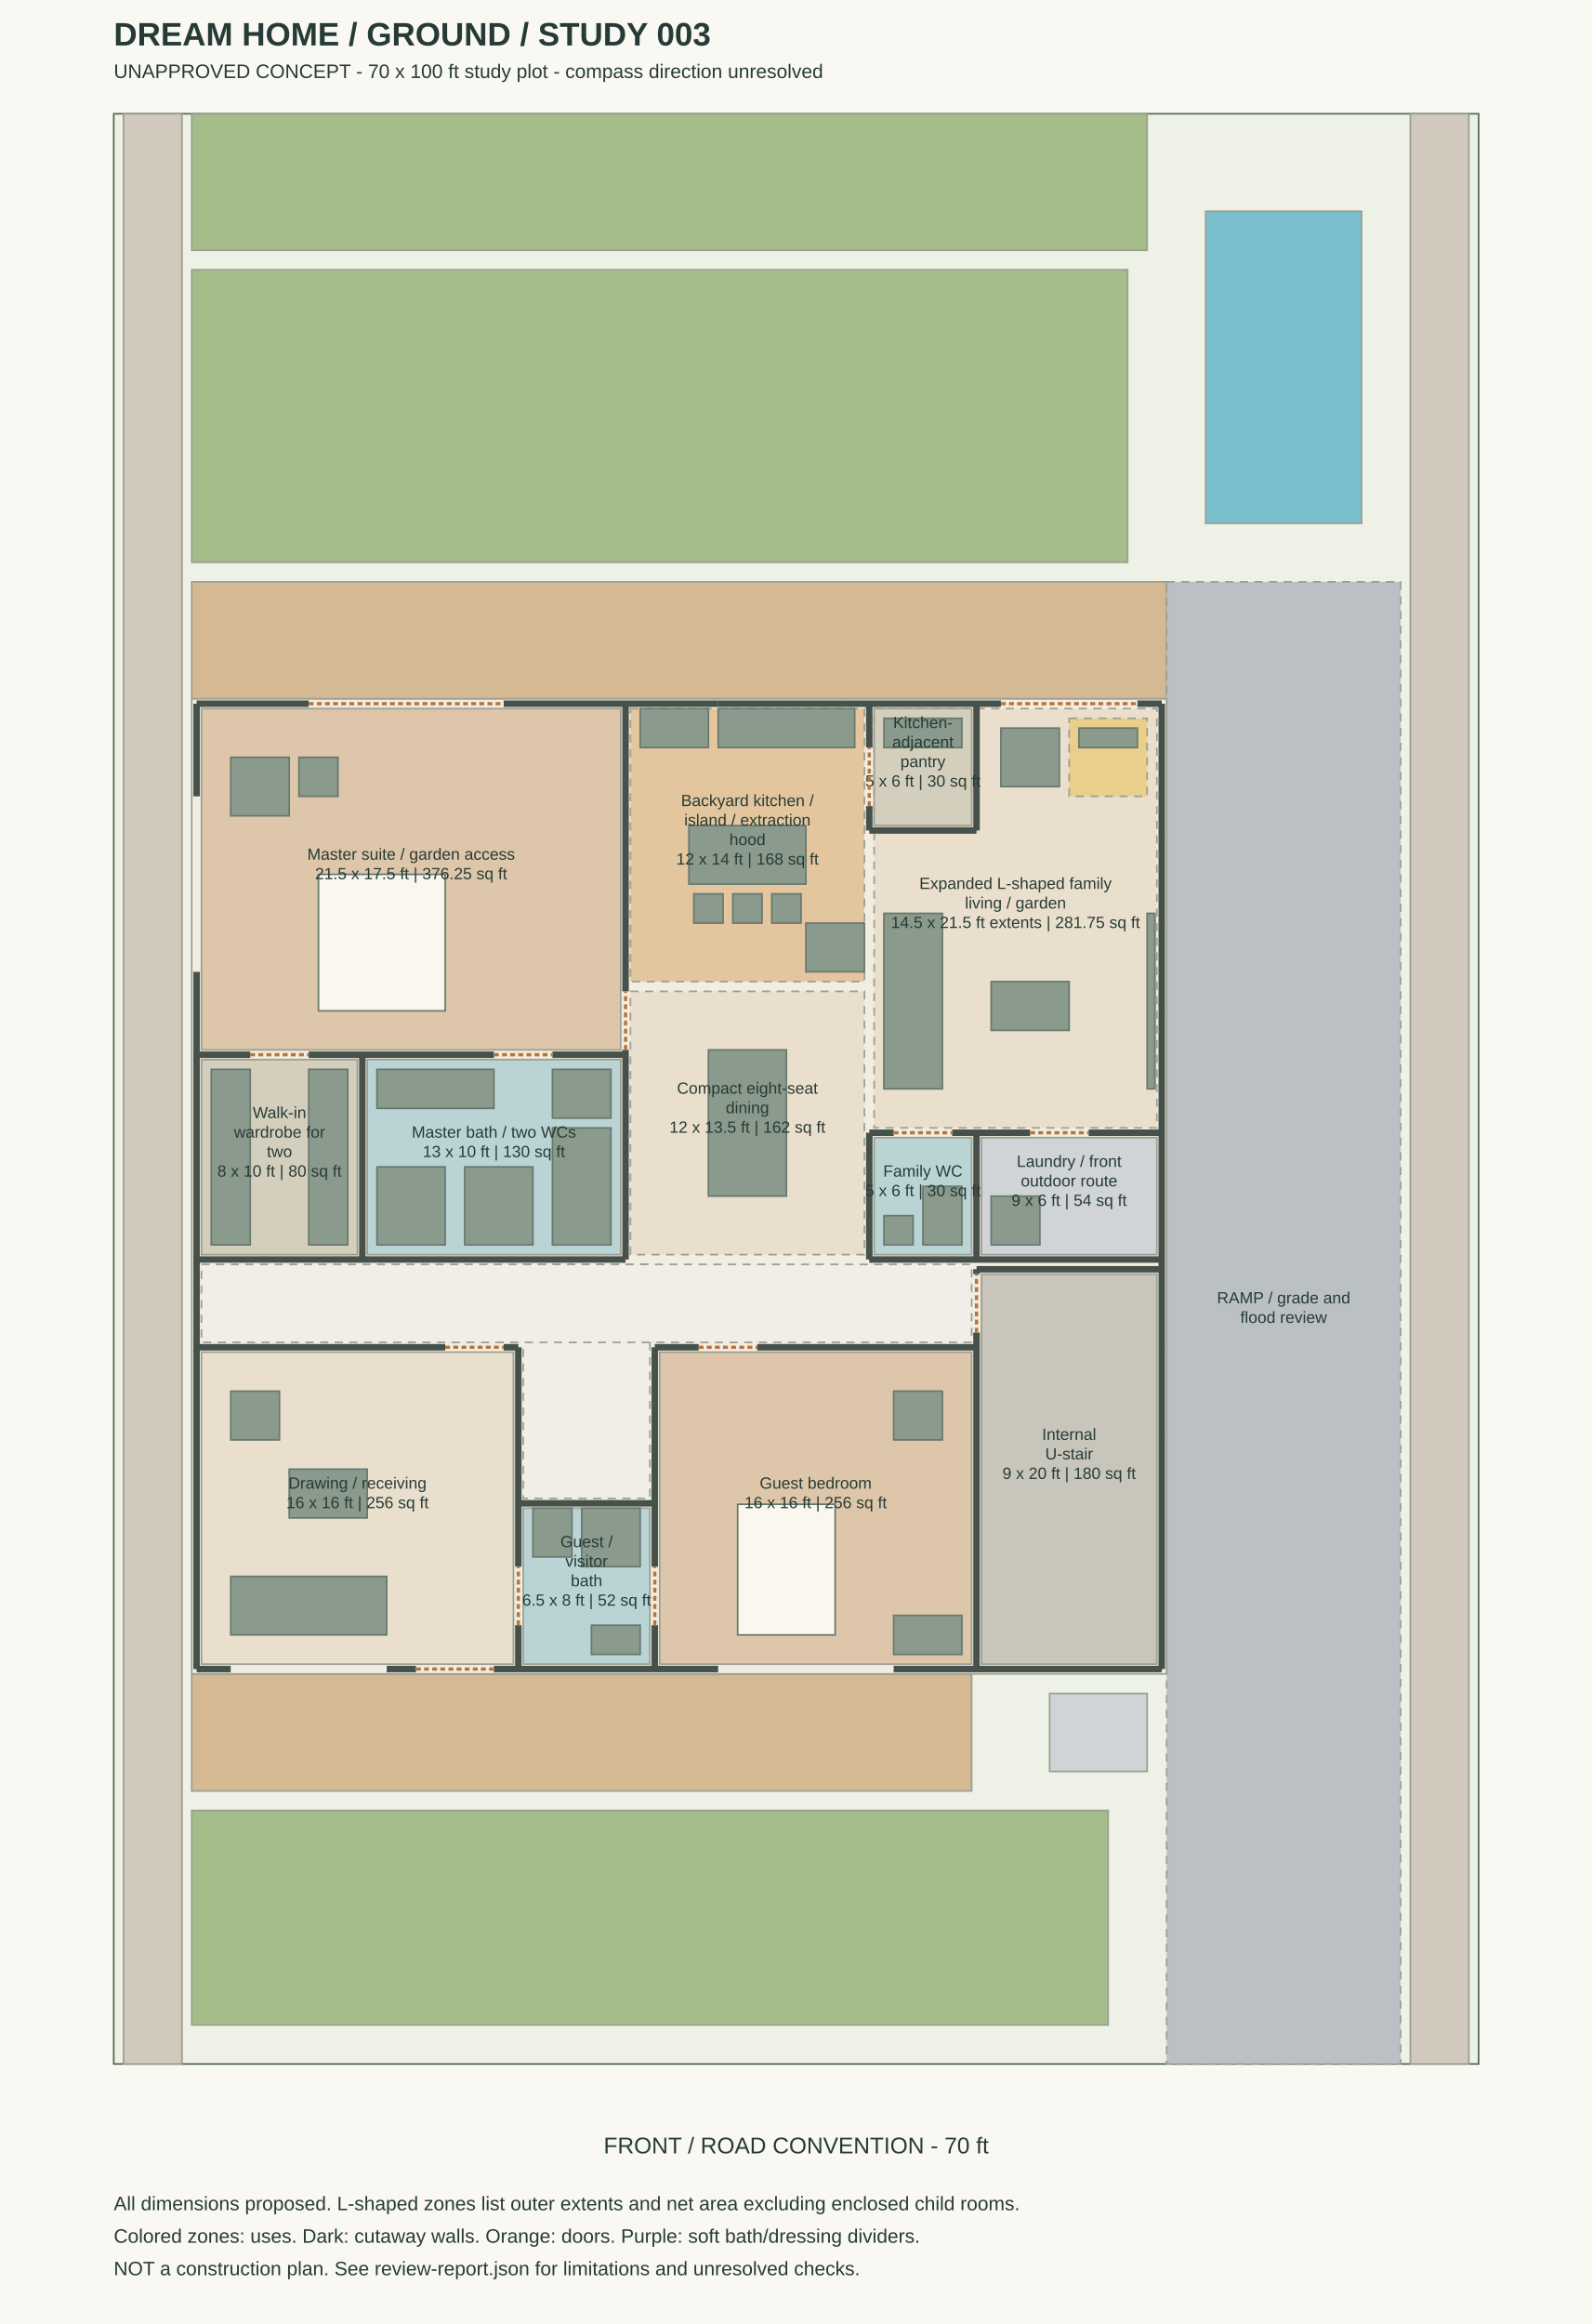
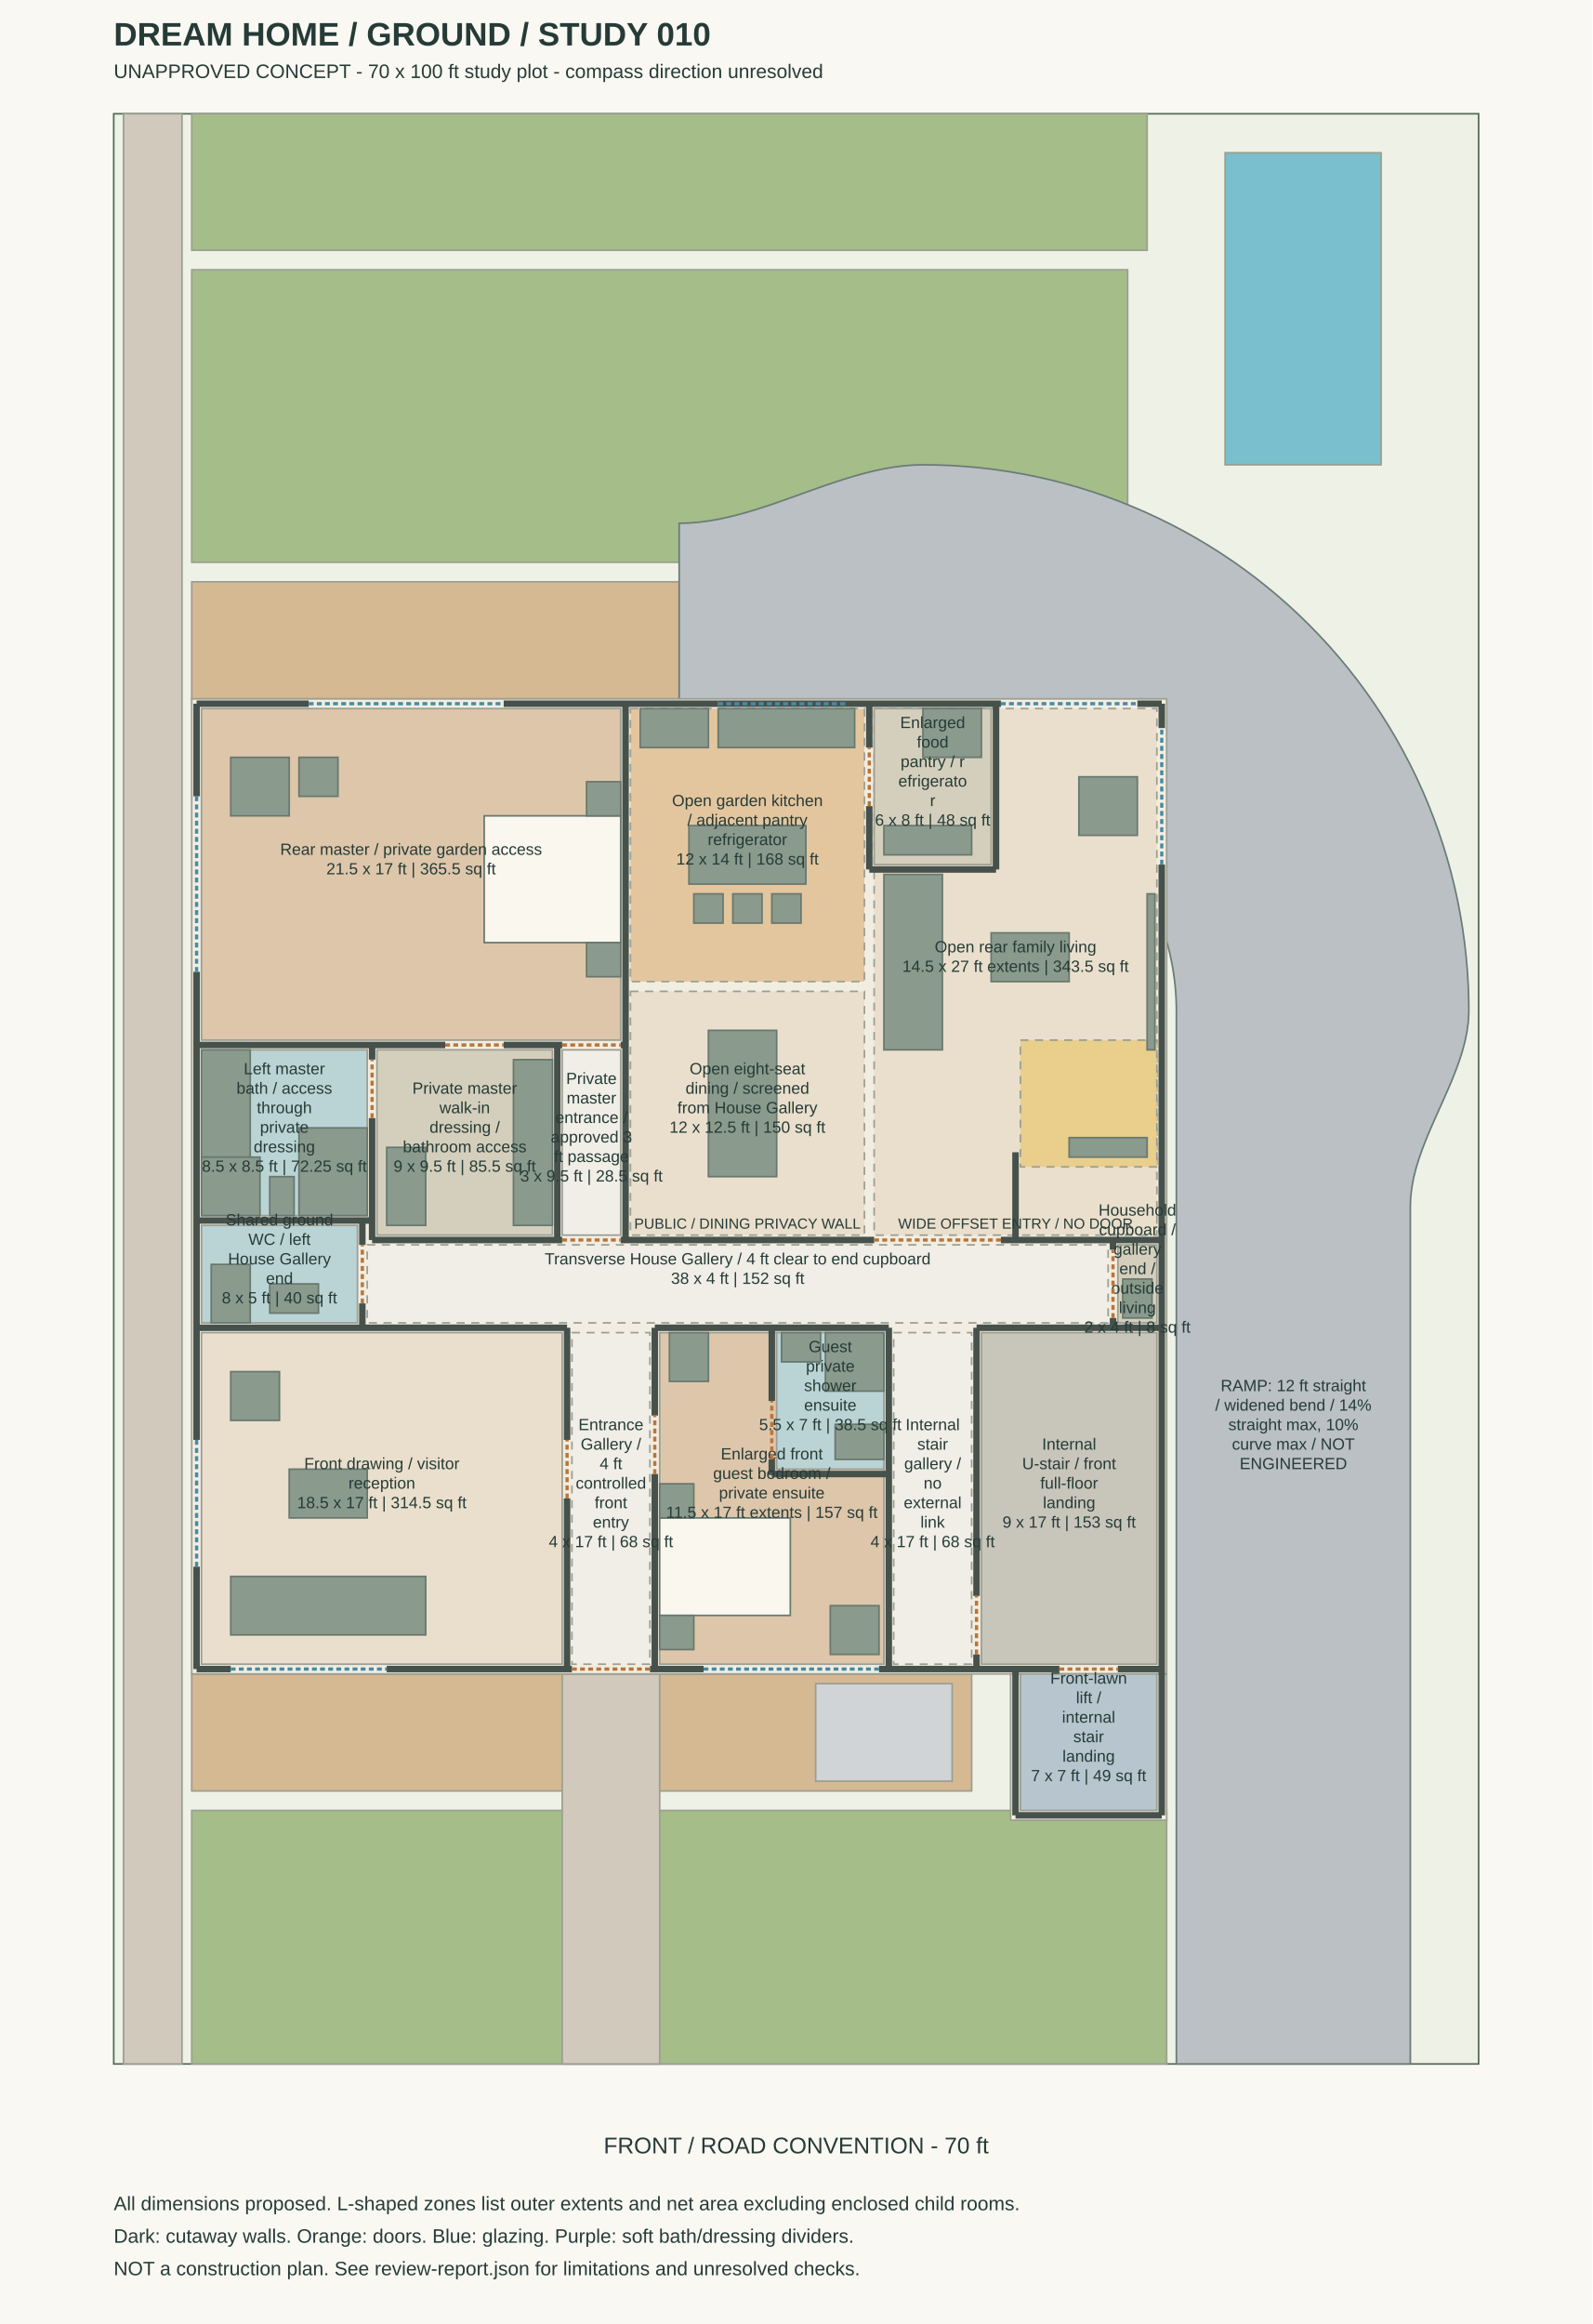
<svg xmlns="http://www.w3.org/2000/svg" width="980" height="1430" viewBox="0 0 980 1430">
  <rect width="100%" height="100%" fill="#faf8f3" />
  <style>text{font-family:Arial,sans-serif;fill:#263b37}</style>
-   <text x="70" y="28" font-size="20" font-weight="bold">DREAM HOME / GROUND / STUDY 003</text>
+   <text x="70" y="28" font-size="20" font-weight="bold">DREAM HOME / GROUND / STUDY 010</text>
  <text x="70" y="48" font-size="12">UNAPPROVED CONCEPT - 70 x 100 ft study plot - compass direction unresolved</text>
  <rect x="70" y="70" width="840" height="1200" fill="#eef1e5" stroke="#536a56" stroke-width="1" />
-   <rect x="118" y="1114" width="564" height="132" fill="#a4bd89" stroke="#9b9e91" stroke-width="1" />
+   <rect x="118" y="1114" width="600" height="156" fill="#a4bd89" stroke="#9b9e91" stroke-width="1" />
  <rect x="118" y="1030" width="480" height="72" fill="#d5b993" stroke="#9b9e91" stroke-width="1" />
  <rect x="118" y="358" width="600" height="72" fill="#d5b993" stroke="#9b9e91" stroke-width="1" />
  <rect x="118" y="166" width="576" height="180" fill="#a4bd89" stroke="#9b9e91" stroke-width="1" />
  <rect x="118" y="70" width="588" height="84" fill="#a4bd89" stroke="#9b9e91" stroke-width="1" />
-   <rect x="742" y="130" width="96" height="192" fill="#79bfcd" stroke="#9b9e91" stroke-width="1" />
-   <rect x="646" y="1042" width="60" height="48" fill="#d0d4d7" stroke="#9b9e91" stroke-width="1" />
+   <rect x="754" y="94" width="96" height="192" fill="#79bfcd" stroke="#9b9e91" stroke-width="1" />
+   <rect x="502" y="1036.0" width="84" height="60" fill="#d0d4d7" stroke="#9b9e91" stroke-width="1" />
  <rect x="76.0" y="70" width="36" height="1200" fill="#d0c9bc" stroke="#9b9e91" stroke-width="1" />
-   <rect x="868.0" y="70" width="36" height="1200" fill="#d0c9bc" stroke="#9b9e91" stroke-width="1" />
-   <rect x="718" y="358" width="144" height="912" fill="#bac0c3" stroke="#9b9e91" stroke-width="1" stroke-dasharray="5 4" />
-   <text x="790.0" y="802.0" text-anchor="middle" font-size="10">RAMP / grade and</text>
-   <text x="790.0" y="814.0" text-anchor="middle" font-size="10">flood review</text>
+   <rect x="346" y="1030" width="60" height="240" fill="#d0c9bc" stroke="#9b9e91" stroke-width="1" />
+   <polygon data-role="curved-driveway" points="724.000,1270.000 724.000,1264.010 724.000,1258.019 724.000,1252.029 724.000,1246.039 724.000,1240.048 724.000,1234.058 724.000,1228.067 724.000,1222.077 724.000,1222.000 724.000,1216.087 724.000,1210.096 724.000,1204.106 724.000,1198.116 724.000,1192.125 724.000,1186.135 724.000,1180.144 724.000,1174.154 724.000,1168.164 724.000,1162.173 724.000,1156.183 724.000,1150.193 724.000,1144.202 724.000,1138.212 724.000,1132.221 724.000,1126.231 724.000,1126.000 724.000,1120.241 724.000,1114.250 724.000,1108.260 724.000,1102.270 724.000,1096.279 724.000,1090.289 724.000,1084.299 724.000,1078.308 724.000,1072.318 724.000,1066.327 724.000,1060.337 724.000,1054.347 724.000,1048.356 724.000,1042.366 724.000,1036.376 724.000,1030.385 724.000,1024.395 724.000,1018.404 724.000,1012.414 724.000,1006.424 724.000,1000.433 724.000,994.443 724.000,988.453 724.000,982.462 724.000,976.472 724.000,970.481 724.000,964.491 724.000,958.501 724.000,952.510 724.000,946.520 724.000,940.530 724.000,934.539 724.000,928.549 724.000,922.558 724.000,916.568 724.000,910.578 724.000,904.587 724.000,898.597 724.000,892.607 724.000,886.616 724.000,880.626 724.000,874.636 724.000,868.645 724.000,862.655 724.000,856.664 724.000,850.674 724.000,844.684 724.000,838.693 724.000,832.703 724.000,826.713 724.000,820.722 724.000,814.732 724.000,808.741 724.000,802.751 724.000,796.761 724.000,790.770 724.000,784.780 724.000,778.790 724.000,772.799 724.000,766.809 724.000,760.818 724.000,754.828 724.000,748.838 724.000,742.847 724.000,742.000 724.000,736.857 724.000,730.867 724.000,724.876 724.000,718.886 724.000,718.000 724.000,712.896 724.000,706.905 724.000,700.915 724.000,694.924 724.000,688.934 724.000,682.944 724.000,676.953 724.000,670.963 724.000,664.973 724.000,658.982 724.000,652.992 724.000,647.001 724.000,641.011 724.000,635.021 724.000,629.030 724.000,623.040 724.000,622.000 723.963,618.613 723.820,614.517 723.570,610.426 723.212,606.343 722.747,602.271 722.176,598.213 721.498,594.171 720.714,590.148 719.824,586.147 718.830,582.171 717.731,578.222 716.530,574.304 715.225,570.418 713.820,566.568 712.313,562.757 710.707,558.986 709.002,555.259 707.200,551.578 705.302,547.945 703.309,544.364 701.223,540.836 699.045,537.364 696.776,533.950 694.419,530.598 691.974,527.308 689.443,524.084 686.829,520.928 684.133,517.841 681.356,514.826 678.502,511.885 675.571,509.020 672.566,506.233 669.488,503.526 666.341,500.901 663.126,498.359 659.845,495.903 657.738,494.395 656.500,493.533 653.095,491.253 649.631,489.062 646.110,486.964 642.536,484.958 638.910,483.048 635.235,481.233 631.514,479.515 627.749,477.896 623.943,476.376 620.098,474.956 616.217,473.638 612.302,472.423 608.358,471.311 604.385,470.303 600.387,469.399 597.745,468.862 596.367,468.601 592.328,467.909 588.271,467.323 584.201,466.844 580.119,466.471 576.029,466.207 571.934,466.050 568.000,466.000 567.759,466.000 561.769,466.000 555.779,466.000 549.788,466.000 543.798,466.000 537.807,466.000 531.817,466.000 525.827,466.000 519.836,466.000 513.846,466.000 507.856,466.000 501.865,466.000 495.875,466.000 489.884,466.000 483.894,466.000 477.904,466.000 471.913,466.000 465.923,466.000 459.933,466.000 453.942,466.000 447.952,466.000 441.961,466.000 435.971,466.000 429.981,466.000 423.990,466.000 418.000,466.000 418.000,322.000 423.990,321.832 429.981,321.348 435.971,320.574 441.961,319.538 447.952,318.267 453.942,316.790 459.933,315.133 465.923,313.324 471.913,311.391 477.904,309.361 483.894,307.262 489.884,305.121 495.875,302.966 501.865,300.823 507.856,298.722 513.846,296.689 519.836,294.751 525.827,292.937 531.817,291.274 537.807,289.788 543.798,288.509 549.788,287.463 555.779,286.678 561.769,286.181 567.759,286.000 568.000,286.000 576.472,286.107 585.293,286.445 594.103,287.015 602.894,287.817 611.661,288.849 620.398,290.111 629.099,291.602 632.067,292.164 637.757,293.321 646.368,295.267 654.924,297.439 663.421,299.834 671.851,302.452 680.210,305.291 688.492,308.348 696.690,311.621 704.799,315.109 712.814,318.809 720.729,322.718 728.539,326.833 736.238,331.153 743.820,335.673 751.281,340.391 758.616,345.303 761.282,347.158 765.819,350.406 772.886,355.696 779.811,361.171 786.590,366.825 793.218,372.656 799.691,378.658 806.004,384.829 812.152,391.163 818.132,397.657 823.940,404.305 829.570,411.104 835.020,418.049 840.286,425.134 845.364,432.355 850.250,439.707 854.942,447.185 859.435,454.783 863.728,462.497 867.816,470.321 871.697,478.250 875.368,486.277 878.828,494.399 882.073,502.609 885.101,510.901 887.910,519.269 890.498,527.709 892.864,536.214 895.006,544.778 896.922,553.395 898.610,562.060 900.071,570.766 901.302,579.507 902.303,588.278 903.074,597.072 903.613,605.883 903.921,614.705 904.000,622.000 903.992,623.040 903.644,629.030 902.820,635.021 901.576,641.011 899.963,647.001 898.037,652.992 895.850,658.982 893.457,664.973 890.911,670.963 888.266,676.953 885.575,682.944 882.894,688.934 880.274,694.924 877.770,700.915 875.436,706.905 873.326,712.896 871.744,718.000 871.492,718.886 869.990,724.876 868.872,730.867 868.193,736.857 868.000,742.000 868.000,742.847 868.000,748.838 868.000,754.828 868.000,760.818 868.000,766.809 868.000,772.799 868.000,778.790 868.000,784.780 868.000,790.770 868.000,796.761 868.000,802.751 868.000,808.741 868.000,814.732 868.000,820.722 868.000,826.713 868.000,832.703 868.000,838.693 868.000,844.684 868.000,850.674 868.000,856.664 868.000,862.655 868.000,868.645 868.000,874.636 868.000,880.626 868.000,886.616 868.000,892.607 868.000,898.597 868.000,904.587 868.000,910.578 868.000,916.568 868.000,922.558 868.000,928.549 868.000,934.539 868.000,940.530 868.000,946.520 868.000,952.510 868.000,958.501 868.000,964.491 868.000,970.481 868.000,976.472 868.000,982.462 868.000,988.453 868.000,994.443 868.000,1000.433 868.000,1006.424 868.000,1012.414 868.000,1018.404 868.000,1024.395 868.000,1030.385 868.000,1036.376 868.000,1042.366 868.000,1048.356 868.000,1054.347 868.000,1060.337 868.000,1066.327 868.000,1072.318 868.000,1078.308 868.000,1084.299 868.000,1090.289 868.000,1096.279 868.000,1102.270 868.000,1108.260 868.000,1114.250 868.000,1120.241 868.000,1126.000 868.000,1126.231 868.000,1132.221 868.000,1138.212 868.000,1144.202 868.000,1150.193 868.000,1156.183 868.000,1162.173 868.000,1168.164 868.000,1174.154 868.000,1180.144 868.000,1186.135 868.000,1192.125 868.000,1198.116 868.000,1204.106 868.000,1210.096 868.000,1216.087 868.000,1222.000 868.000,1222.077 868.000,1228.067 868.000,1234.058 868.000,1240.048 868.000,1246.039 868.000,1252.029 868.000,1258.019 868.000,1264.010 868.000,1270.000" fill="#bac0c3" stroke="#697b77" stroke-width="1" />
+   <text x="796.0" y="856.0" text-anchor="middle" font-size="10">RAMP: 12 ft straight</text>
+   <text x="796.0" y="868.0" text-anchor="middle" font-size="10">/ widened bend / 14%</text>
+   <text x="796.0" y="880.0" text-anchor="middle" font-size="10">straight max, 10%</text>
+   <text x="796.0" y="892.0" text-anchor="middle" font-size="10">curve max / NOT</text>
+   <text x="796.0" y="904.0" text-anchor="middle" font-size="10">ENGINEERED</text>
  <rect x="118" y="430" width="600" height="600" fill="#f2ede1" stroke="#9b9e91" stroke-width="1" />
-   <rect x="124.0" y="832.0" width="192" height="192" fill="#eadfcc" stroke="#9b9e91" stroke-width="1" />
-   <rect x="322" y="928.0" width="78.0" height="96" fill="#bad4d6" stroke="#9b9e91" stroke-width="1" />
-   <rect x="406" y="832.0" width="192" height="192" fill="#dec6aa" stroke="#9b9e91" stroke-width="1" />
-   <rect x="322" y="778" width="78.0" height="144" fill="#f0eee6" stroke="#9b9e91" stroke-width="1" stroke-dasharray="5 4" />
-   <rect x="124.0" y="778" width="474.0" height="48" fill="#f0eee6" stroke="#9b9e91" stroke-width="1" stroke-dasharray="5 4" />
-   <rect x="604.0" y="784.0" width="108" height="240" fill="#c8c5bb" stroke="#9b9e91" stroke-width="1" />
-   <rect x="124.0" y="652.0" width="96" height="120" fill="#d4cfbc" stroke="#9b9e91" stroke-width="1" />
-   <rect x="226" y="652.0" width="156" height="120" fill="#bad4d6" stroke="#9b9e91" stroke-width="1" />
-   <rect x="124.0" y="436.0" width="258.0" height="210.0" fill="#dec6aa" stroke="#9b9e91" stroke-width="1" />
-   <rect x="388.0" y="610.0" width="144" height="162.0" fill="#eadfcc" stroke="#9b9e91" stroke-width="1" stroke-dasharray="5 4" />
-   <rect x="538" y="700.0" width="60" height="72" fill="#bad4d6" stroke="#9b9e91" stroke-width="1" />
-   <rect x="604.0" y="700.0" width="108" height="72" fill="#d0d4d7" stroke="#9b9e91" stroke-width="1" />
+   <rect x="622" y="1030.0" width="96" height="90.0" fill="#f2ede1" stroke="#9b9e91" stroke-width="1" />
+   <rect x="124.0" y="820.0" width="222.0" height="204" fill="#eadfcc" stroke="#9b9e91" stroke-width="1" />
+   <rect x="352.0" y="820.0" width="48" height="204" fill="#f0eee6" stroke="#9b9e91" stroke-width="1" stroke-dasharray="5 4" />
+   <rect x="406" y="820.0" width="138.0" height="204" fill="#dec6aa" stroke="#9b9e91" stroke-width="1" />
+   <rect x="478" y="820.0" width="66.0" height="84" fill="#bad4d6" stroke="#9b9e91" stroke-width="1" />
+   <rect x="124.0" y="754" width="96" height="60" fill="#bad4d6" stroke="#9b9e91" stroke-width="1" />
+   <rect x="226" y="766" width="456" height="48" fill="#f0eee6" stroke="#9b9e91" stroke-width="1" stroke-dasharray="5 4" />
+   <rect x="550" y="820.0" width="48" height="204" fill="#f0eee6" stroke="#9b9e91" stroke-width="1" stroke-dasharray="5 4" />
+   <rect x="604.0" y="820.0" width="108" height="204" fill="#c8c5bb" stroke="#9b9e91" stroke-width="1" />
+   <rect x="628.0" y="1030" width="84" height="84" fill="#b7c5ce" stroke="#9b9e91" stroke-width="1" />
+   <rect x="388.0" y="610.0" width="144" height="150.0" fill="#eadfcc" stroke="#9b9e91" stroke-width="1" stroke-dasharray="5 4" />
+   <rect x="688.0" y="766" width="24" height="48" fill="#d4cfbc" stroke="#9b9e91" stroke-width="1" />
+   <rect x="538" y="436.0" width="174.0" height="324" fill="#eadfcc" stroke="#9b9e91" stroke-width="1" stroke-dasharray="5 4" />
+   <rect x="628.0" y="640.0" width="84" height="78.0" fill="#e9ce8c" stroke="#9b9e91" stroke-width="1" stroke-dasharray="5 4" />
+   <rect x="346" y="646.0" width="36" height="114.0" fill="#f0eee6" stroke="#9b9e91" stroke-width="1" />
+   <rect x="124.0" y="436.0" width="258.0" height="204" fill="#dec6aa" stroke="#9b9e91" stroke-width="1" />
+   <rect x="232.0" y="646.0" width="108" height="114.0" fill="#d4cfbc" stroke="#9b9e91" stroke-width="1" />
+   <rect x="124.0" y="646.0" width="102.0" height="102.0" fill="#bad4d6" stroke="#9b9e91" stroke-width="1" />
  <rect x="388.0" y="436.0" width="144" height="168" fill="#e4c69e" stroke="#9b9e91" stroke-width="1" stroke-dasharray="5 4" />
-   <rect x="538" y="436.0" width="174.0" height="258.0" fill="#eadfcc" stroke="#9b9e91" stroke-width="1" stroke-dasharray="5 4" />
-   <rect x="538" y="436.0" width="60" height="72" fill="#d4cfbc" stroke="#9b9e91" stroke-width="1" />
-   <rect x="658" y="442" width="48" height="48" fill="#e9ce8c" stroke="#9b9e91" stroke-width="1" stroke-dasharray="5 4" />
-   <rect x="142" y="970" width="96" height="36" fill="#8a9a8c" stroke="#68786f" stroke-width="1" />
+   <rect x="538" y="436.0" width="72" height="96" fill="#d4cfbc" stroke="#9b9e91" stroke-width="1" />
+   <rect x="142" y="970" width="120" height="36" fill="#8a9a8c" stroke="#68786f" stroke-width="1" />
  <rect x="178" y="904.0" width="48" height="30.0" fill="#8a9a8c" stroke="#68786f" stroke-width="1" />
-   <rect x="142" y="856.0" width="30.0" height="30.0" fill="#8a9a8c" stroke="#68786f" stroke-width="1" />
-   <rect x="454" y="925.6" width="60" height="80.4" fill="#faf7ee" stroke="#68786f" stroke-width="1" />
-   <rect x="550" y="994" width="42.0" height="24" fill="#8a9a8c" stroke="#68786f" stroke-width="1" />
-   <rect x="550" y="856.0" width="30.0" height="30.0" fill="#8a9a8c" stroke="#68786f" stroke-width="1" />
-   <rect x="328.0" y="928.0" width="24" height="30.0" fill="#8a9a8c" stroke="#68786f" stroke-width="1" />
-   <rect x="364.0" y="1000.0" width="30.0" height="18.0" fill="#8a9a8c" stroke="#68786f" stroke-width="1" />
-   <rect x="358" y="928.0" width="36" height="36" fill="#8a9a8c" stroke="#68786f" stroke-width="1" />
-   <rect x="196.0" y="538" width="78.0" height="84" fill="#faf7ee" stroke="#68786f" stroke-width="1" />
+   <rect x="142" y="844.0" width="30.0" height="30.0" fill="#8a9a8c" stroke="#68786f" stroke-width="1" />
+   <rect x="406" y="934" width="80.4" height="60" fill="#faf7ee" stroke="#68786f" stroke-width="1" />
+   <rect x="406" y="994.0" width="21.0" height="21.0" fill="#8a9a8c" stroke="#68786f" stroke-width="1" />
+   <rect x="406" y="913.0" width="21.0" height="21.0" fill="#8a9a8c" stroke="#68786f" stroke-width="1" />
+   <rect x="412.0" y="820.0" width="24" height="30.0" fill="#8a9a8c" stroke="#68786f" stroke-width="1" />
+   <rect x="511.0" y="988.0" width="30.0" height="30.0" fill="#8a9a8c" stroke="#68786f" stroke-width="1" />
+   <rect x="514" y="876.4" width="30.0" height="21.6" fill="#8a9a8c" stroke="#68786f" stroke-width="1" />
+   <rect x="481.0" y="820.0" width="24" height="18.0" fill="#8a9a8c" stroke="#68786f" stroke-width="1" />
+   <rect x="508.0" y="820.0" width="36" height="36" fill="#8a9a8c" stroke="#68786f" stroke-width="1" />
+   <rect x="691.0" y="787.0" width="18.0" height="24" fill="#8a9a8c" stroke="#68786f" stroke-width="1" />
+   <rect x="298" y="502.0" width="84" height="78.0" fill="#faf7ee" stroke="#68786f" stroke-width="1" />
+   <rect x="361.0" y="580.0" width="21.0" height="21.0" fill="#8a9a8c" stroke="#68786f" stroke-width="1" />
+   <rect x="361.0" y="481.0" width="21.0" height="21.0" fill="#8a9a8c" stroke="#68786f" stroke-width="1" />
  <rect x="142" y="466" width="36" height="36" fill="#8a9a8c" stroke="#68786f" stroke-width="1" />
  <rect x="184.0" y="466" width="24" height="24" fill="#8a9a8c" stroke="#68786f" stroke-width="1" />
-   <rect x="130" y="658" width="24" height="108" fill="#8a9a8c" stroke="#68786f" stroke-width="1" />
-   <rect x="190" y="658" width="24" height="108" fill="#8a9a8c" stroke="#68786f" stroke-width="1" />
-   <rect x="232.0" y="718" width="42.0" height="48" fill="#8a9a8c" stroke="#68786f" stroke-width="1" />
-   <rect x="286" y="718" width="42.0" height="48" fill="#8a9a8c" stroke="#68786f" stroke-width="1" />
-   <rect x="232.0" y="658" width="72" height="24" fill="#8a9a8c" stroke="#68786f" stroke-width="1" />
-   <rect x="340.0" y="694" width="36" height="72" fill="#8a9a8c" stroke="#68786f" stroke-width="1" />
-   <rect x="340.0" y="658.0" width="36" height="30.0" fill="#8a9a8c" stroke="#68786f" stroke-width="1" />
+   <rect x="238" y="706" width="24" height="48" fill="#8a9a8c" stroke="#68786f" stroke-width="1" />
+   <rect x="316.0" y="652.0" width="24" height="102.0" fill="#8a9a8c" stroke="#68786f" stroke-width="1" />
+   <rect x="184.0" y="694.0" width="42.0" height="54.0" fill="#8a9a8c" stroke="#68786f" stroke-width="1" />
+   <rect x="166" y="724.0" width="15.0" height="24" fill="#8a9a8c" stroke="#68786f" stroke-width="1" />
+   <rect x="124.0" y="646.0" width="30.0" height="66.0" fill="#8a9a8c" stroke="#68786f" stroke-width="1" />
+   <rect x="124.0" y="712.0" width="36" height="36" fill="#8a9a8c" stroke="#68786f" stroke-width="1" />
  <rect x="394" y="436.0" width="42.0" height="24" fill="#8a9a8c" stroke="#68786f" stroke-width="1" />
  <rect x="442" y="436.0" width="84" height="24" fill="#8a9a8c" stroke="#68786f" stroke-width="1" />
-   <rect x="496.0" y="568.0" width="36" height="30.0" fill="#8a9a8c" stroke="#68786f" stroke-width="1" />
+   <rect x="568.0" y="436.0" width="36" height="30.0" fill="#8a9a8c" stroke="#68786f" stroke-width="1" />
  <rect x="424.0" y="508.0" width="72" height="36" fill="#8a9a8c" stroke="#68786f" stroke-width="1" />
  <rect x="427.0" y="550.0" width="18.0" height="18.0" fill="#8a9a8c" stroke="#68786f" stroke-width="1" />
  <rect x="451.0" y="550.0" width="18.0" height="18.0" fill="#8a9a8c" stroke="#68786f" stroke-width="1" />
  <rect x="475.0" y="550.0" width="18.0" height="18.0" fill="#8a9a8c" stroke="#68786f" stroke-width="1" />
-   <rect x="544.0" y="442.0" width="48" height="18.0" fill="#8a9a8c" stroke="#68786f" stroke-width="1" />
-   <rect x="610" y="736.0" width="30.0" height="30.0" fill="#8a9a8c" stroke="#68786f" stroke-width="1" />
-   <rect x="568.0" y="730" width="24" height="36" fill="#8a9a8c" stroke="#68786f" stroke-width="1" />
-   <rect x="544.0" y="748.0" width="18.0" height="18.0" fill="#8a9a8c" stroke="#68786f" stroke-width="1" />
-   <rect x="436.0" y="646.0" width="48" height="90.0" fill="#8a9a8c" stroke="#68786f" stroke-width="1" />
-   <rect x="544.0" y="562" width="36" height="108" fill="#8a9a8c" stroke="#68786f" stroke-width="1" />
-   <rect x="706" y="562" width="4.8" height="108" fill="#8a9a8c" stroke="#68786f" stroke-width="1" />
-   <rect x="610" y="604.0" width="48" height="30.0" fill="#8a9a8c" stroke="#68786f" stroke-width="1" />
-   <rect x="616.0" y="448.0" width="36" height="36" fill="#8a9a8c" stroke="#68786f" stroke-width="1" />
-   <rect x="664.0" y="448.0" width="36" height="12" fill="#8a9a8c" stroke="#68786f" stroke-width="1" />
+   <rect x="544.0" y="508.0" width="54.0" height="18.0" fill="#8a9a8c" stroke="#68786f" stroke-width="1" />
+   <rect x="130" y="778" width="24" height="36" fill="#8a9a8c" stroke="#68786f" stroke-width="1" />
+   <rect x="166" y="790.0" width="30.0" height="18.0" fill="#8a9a8c" stroke="#68786f" stroke-width="1" />
+   <rect x="436.0" y="634.0" width="42.0" height="90.0" fill="#8a9a8c" stroke="#68786f" stroke-width="1" />
+   <rect x="544.0" y="538" width="36" height="108" fill="#8a9a8c" stroke="#68786f" stroke-width="1" />
+   <rect x="706" y="550" width="4.8" height="96" fill="#8a9a8c" stroke="#68786f" stroke-width="1" />
+   <rect x="610" y="574.0" width="48" height="30.0" fill="#8a9a8c" stroke="#68786f" stroke-width="1" />
+   <rect x="664.0" y="478" width="36" height="36" fill="#8a9a8c" stroke="#68786f" stroke-width="1" />
+   <rect x="658" y="700.0" width="48" height="12" fill="#8a9a8c" stroke="#68786f" stroke-width="1" />
+   <line x1="625.0" y1="1117.0" x2="715.0" y2="1117.0" stroke="#46514b" stroke-width="4" />
  <line x1="121.0" y1="1027.0" x2="142" y2="1027.0" stroke="#46514b" stroke-width="4" />
-   <line x1="238" y1="1027.0" x2="256.0" y2="1027.0" stroke="#46514b" stroke-width="4" />
-   <line x1="304.0" y1="1027.0" x2="442" y2="1027.0" stroke="#46514b" stroke-width="4" />
-   <line x1="550" y1="1027.0" x2="715.0" y2="1027.0" stroke="#46514b" stroke-width="4" />
-   <line x1="319.0" y1="925.0" x2="403.0" y2="925.0" stroke="#46514b" stroke-width="4" />
-   <line x1="121.0" y1="829.0" x2="274" y2="829.0" stroke="#46514b" stroke-width="4" />
-   <line x1="310" y1="829.0" x2="319.0" y2="829.0" stroke="#46514b" stroke-width="4" />
-   <line x1="403.0" y1="829.0" x2="430" y2="829.0" stroke="#46514b" stroke-width="4" />
-   <line x1="466" y1="829.0" x2="601.0" y2="829.0" stroke="#46514b" stroke-width="4" />
-   <line x1="601.0" y1="781.0" x2="715.0" y2="781.0" stroke="#46514b" stroke-width="4" />
-   <line x1="121.0" y1="775.0" x2="385.0" y2="775.0" stroke="#46514b" stroke-width="4" />
-   <line x1="535.0" y1="775.0" x2="715.0" y2="775.0" stroke="#46514b" stroke-width="4" />
-   <line x1="535.0" y1="697.0" x2="550" y2="697.0" stroke="#46514b" stroke-width="4" />
-   <line x1="586" y1="697.0" x2="634" y2="697.0" stroke="#46514b" stroke-width="4" />
-   <line x1="670" y1="697.0" x2="715.0" y2="697.0" stroke="#46514b" stroke-width="4" />
-   <line x1="121.0" y1="649.0" x2="154" y2="649.0" stroke="#46514b" stroke-width="4" />
-   <line x1="190" y1="649.0" x2="304.0" y2="649.0" stroke="#46514b" stroke-width="4" />
-   <line x1="340.0" y1="649.0" x2="385.0" y2="649.0" stroke="#46514b" stroke-width="4" />
-   <line x1="535.0" y1="511.0" x2="601.0" y2="511.0" stroke="#46514b" stroke-width="4" />
+   <line x1="238" y1="1027.0" x2="352.0" y2="1027.0" stroke="#46514b" stroke-width="4" />
+   <line x1="400.0" y1="1027.0" x2="433.0" y2="1027.0" stroke="#46514b" stroke-width="4" />
+   <line x1="541.0" y1="1027.0" x2="652.0" y2="1027.0" stroke="#46514b" stroke-width="4" />
+   <line x1="688.0" y1="1027.0" x2="715.0" y2="1027.0" stroke="#46514b" stroke-width="4" />
+   <line x1="475.0" y1="907.0" x2="547.0" y2="907.0" stroke="#46514b" stroke-width="4" />
+   <line x1="121.0" y1="817.0" x2="349.0" y2="817.0" stroke="#46514b" stroke-width="4" />
+   <line x1="403.0" y1="817.0" x2="547.0" y2="817.0" stroke="#46514b" stroke-width="4" />
+   <line x1="601.0" y1="817.0" x2="715.0" y2="817.0" stroke="#46514b" stroke-width="4" />
+   <line x1="229.0" y1="763.0" x2="346" y2="763.0" stroke="#46514b" stroke-width="4" />
+   <line x1="382" y1="763.0" x2="538" y2="763.0" stroke="#46514b" stroke-width="4" />
+   <line x1="616.0" y1="763.0" x2="715.0" y2="763.0" stroke="#46514b" stroke-width="4" />
+   <line x1="121.0" y1="751.0" x2="229.0" y2="751.0" stroke="#46514b" stroke-width="4" />
+   <line x1="121.0" y1="643.0" x2="274" y2="643.0" stroke="#46514b" stroke-width="4" />
+   <line x1="310" y1="643.0" x2="346" y2="643.0" stroke="#46514b" stroke-width="4" />
+   <line x1="382" y1="643.0" x2="385.0" y2="643.0" stroke="#46514b" stroke-width="4" />
+   <line x1="535.0" y1="535.0" x2="613.0" y2="535.0" stroke="#46514b" stroke-width="4" />
  <line x1="121.0" y1="433.0" x2="190" y2="433.0" stroke="#46514b" stroke-width="4" />
  <line x1="310" y1="433.0" x2="442" y2="433.0" stroke="#46514b" stroke-width="4" />
  <line x1="442" y1="433.0" x2="520.0" y2="433.0" stroke="#46514b" stroke-width="4" />
  <line x1="520.0" y1="433.0" x2="616.0" y2="433.0" stroke="#46514b" stroke-width="4" />
  <line x1="700.0" y1="433.0" x2="715.0" y2="433.0" stroke="#46514b" stroke-width="4" />
-   <line x1="121.0" y1="1027.0" x2="121.0" y2="598" stroke="#46514b" stroke-width="4" />
+   <line x1="121.0" y1="1027.0" x2="121.0" y2="964.0" stroke="#46514b" stroke-width="4" />
+   <line x1="121.0" y1="886.0" x2="121.0" y2="598" stroke="#46514b" stroke-width="4" />
  <line x1="121.0" y1="490" x2="121.0" y2="433.0" stroke="#46514b" stroke-width="4" />
-   <line x1="223.0" y1="775.0" x2="223.0" y2="649.0" stroke="#46514b" stroke-width="4" />
-   <line x1="319.0" y1="1027.0" x2="319.0" y2="1000.0" stroke="#46514b" stroke-width="4" />
-   <line x1="319.0" y1="964.0" x2="319.0" y2="829.0" stroke="#46514b" stroke-width="4" />
-   <line x1="385.0" y1="775.0" x2="385.0" y2="646" stroke="#46514b" stroke-width="4" />
-   <line x1="385.0" y1="610" x2="385.0" y2="433.0" stroke="#46514b" stroke-width="4" />
-   <line x1="403.0" y1="1027.0" x2="403.0" y2="1000.0" stroke="#46514b" stroke-width="4" />
-   <line x1="403.0" y1="964.0" x2="403.0" y2="829.0" stroke="#46514b" stroke-width="4" />
-   <line x1="535.0" y1="775.0" x2="535.0" y2="697.0" stroke="#46514b" stroke-width="4" />
-   <line x1="535.0" y1="511.0" x2="535.0" y2="496.0" stroke="#46514b" stroke-width="4" />
+   <line x1="223.0" y1="817.0" x2="223.0" y2="802" stroke="#46514b" stroke-width="4" />
+   <line x1="223.0" y1="766" x2="223.0" y2="751.0" stroke="#46514b" stroke-width="4" />
+   <line x1="229.0" y1="763.0" x2="229.0" y2="688.0" stroke="#46514b" stroke-width="4" />
+   <line x1="229.0" y1="652.0" x2="229.0" y2="643.0" stroke="#46514b" stroke-width="4" />
+   <line x1="343.0" y1="763.0" x2="343.0" y2="643.0" stroke="#46514b" stroke-width="4" />
+   <line x1="349.0" y1="1027.0" x2="349.0" y2="922" stroke="#46514b" stroke-width="4" />
+   <line x1="349.0" y1="886" x2="349.0" y2="817.0" stroke="#46514b" stroke-width="4" />
+   <line x1="385.0" y1="763.0" x2="385.0" y2="433.0" stroke="#46514b" stroke-width="4" />
+   <line x1="403.0" y1="1027.0" x2="403.0" y2="907.0" stroke="#46514b" stroke-width="4" />
+   <line x1="403.0" y1="871.0" x2="403.0" y2="817.0" stroke="#46514b" stroke-width="4" />
+   <line x1="475.0" y1="907.0" x2="475.0" y2="898" stroke="#46514b" stroke-width="4" />
+   <line x1="475.0" y1="862" x2="475.0" y2="817.0" stroke="#46514b" stroke-width="4" />
+   <line x1="535.0" y1="535.0" x2="535.0" y2="496.0" stroke="#46514b" stroke-width="4" />
  <line x1="535.0" y1="460.0" x2="535.0" y2="433.0" stroke="#46514b" stroke-width="4" />
-   <line x1="601.0" y1="1027.0" x2="601.0" y2="820.0" stroke="#46514b" stroke-width="4" />
-   <line x1="601.0" y1="784.0" x2="601.0" y2="781.0" stroke="#46514b" stroke-width="4" />
-   <line x1="601.0" y1="775.0" x2="601.0" y2="697.0" stroke="#46514b" stroke-width="4" />
-   <line x1="601.0" y1="511.0" x2="601.0" y2="433.0" stroke="#46514b" stroke-width="4" />
-   <line x1="715.0" y1="1027.0" x2="715.0" y2="433.0" stroke="#46514b" stroke-width="4" />
-   <text x="220.0" y="916.0" text-anchor="middle" font-size="10">Drawing / receiving</text>
-   <text x="220.0" y="928.0" text-anchor="middle" font-size="10">16 x 16 ft | 256 sq ft</text>
-   <text x="361.0" y="952.0" text-anchor="middle" font-size="10">Guest /</text>
-   <text x="361.0" y="964.0" text-anchor="middle" font-size="10">visitor</text>
-   <text x="361.0" y="976.0" text-anchor="middle" font-size="10">bath</text>
-   <text x="361.0" y="988.0" text-anchor="middle" font-size="10">6.5 x 8 ft | 52 sq ft</text>
-   <text x="502.0" y="916.0" text-anchor="middle" font-size="10">Guest bedroom</text>
-   <text x="502.0" y="928.0" text-anchor="middle" font-size="10">16 x 16 ft | 256 sq ft</text>
-   <text x="658.0" y="886.0" text-anchor="middle" font-size="10">Internal</text>
-   <text x="658.0" y="898.0" text-anchor="middle" font-size="10">U-stair</text>
-   <text x="658.0" y="910.0" text-anchor="middle" font-size="10">9 x 20 ft | 180 sq ft</text>
-   <text x="172.0" y="688.0" text-anchor="middle" font-size="10">Walk-in</text>
-   <text x="172.0" y="700.0" text-anchor="middle" font-size="10">wardrobe for</text>
-   <text x="172.0" y="712.0" text-anchor="middle" font-size="10">two</text>
-   <text x="172.0" y="724.0" text-anchor="middle" font-size="10">8 x 10 ft | 80 sq ft</text>
-   <text x="304.0" y="700.0" text-anchor="middle" font-size="10">Master bath / two WCs</text>
-   <text x="304.0" y="712.0" text-anchor="middle" font-size="10">13 x 10 ft | 130 sq ft</text>
-   <text x="253.0" y="529.0" text-anchor="middle" font-size="10">Master suite / garden access</text>
-   <text x="253.0" y="541.0" text-anchor="middle" font-size="10">21.5 x 17.5 ft | 376.25 sq ft</text>
-   <text x="460.0" y="673.0" text-anchor="middle" font-size="10">Compact eight-seat</text>
-   <text x="460.0" y="685.0" text-anchor="middle" font-size="10">dining</text>
-   <text x="460.0" y="697.0" text-anchor="middle" font-size="10">12 x 13.5 ft | 162 sq ft</text>
-   <text x="568.0" y="724.0" text-anchor="middle" font-size="10">Family WC</text>
-   <text x="568.0" y="736.0" text-anchor="middle" font-size="10">5 x 6 ft | 30 sq ft</text>
-   <text x="658.0" y="718.0" text-anchor="middle" font-size="10">Laundry / front</text>
-   <text x="658.0" y="730.0" text-anchor="middle" font-size="10">outdoor route</text>
-   <text x="658.0" y="742.0" text-anchor="middle" font-size="10">9 x 6 ft | 54 sq ft</text>
-   <text x="460.0" y="496.0" text-anchor="middle" font-size="10">Backyard kitchen /</text>
-   <text x="460.0" y="508.0" text-anchor="middle" font-size="10">island / extraction</text>
-   <text x="460.0" y="520.0" text-anchor="middle" font-size="10">hood</text>
+   <line x1="547.0" y1="1027.0" x2="547.0" y2="817.0" stroke="#46514b" stroke-width="4" />
+   <line x1="601.0" y1="1027.0" x2="601.0" y2="1018" stroke="#46514b" stroke-width="4" />
+   <line x1="601.0" y1="982" x2="601.0" y2="817.0" stroke="#46514b" stroke-width="4" />
+   <line x1="613.0" y1="535.0" x2="613.0" y2="433.0" stroke="#46514b" stroke-width="4" />
+   <line x1="625.0" y1="1117.0" x2="625.0" y2="1027.0" stroke="#46514b" stroke-width="4" />
+   <line x1="625.0" y1="763.0" x2="625.0" y2="709.0" stroke="#46514b" stroke-width="4" />
+   <line x1="685.0" y1="817.0" x2="685.0" y2="811.0" stroke="#46514b" stroke-width="4" />
+   <line x1="685.0" y1="769.0" x2="685.0" y2="763.0" stroke="#46514b" stroke-width="4" />
+   <line x1="715.0" y1="1117.0" x2="715.0" y2="532.0" stroke="#46514b" stroke-width="4" />
+   <line x1="715.0" y1="448.0" x2="715.0" y2="433.0" stroke="#46514b" stroke-width="4" />
+   <text x="235.0" y="904.0" text-anchor="middle" font-size="10">Front drawing / visitor</text>
+   <text x="235.0" y="916.0" text-anchor="middle" font-size="10">reception</text>
+   <text x="235.0" y="928.0" text-anchor="middle" font-size="10">18.5 x 17 ft | 314.5 sq ft</text>
+   <text x="376.0" y="880.0" text-anchor="middle" font-size="10">Entrance</text>
+   <text x="376.0" y="892.0" text-anchor="middle" font-size="10">Gallery /</text>
+   <text x="376.0" y="904.0" text-anchor="middle" font-size="10">4 ft</text>
+   <text x="376.0" y="916.0" text-anchor="middle" font-size="10">controlled</text>
+   <text x="376.0" y="928.0" text-anchor="middle" font-size="10">front</text>
+   <text x="376.0" y="940.0" text-anchor="middle" font-size="10">entry</text>
+   <text x="376.0" y="952.0" text-anchor="middle" font-size="10">4 x 17 ft | 68 sq ft</text>
+   <text x="475.0" y="898.0" text-anchor="middle" font-size="10">Enlarged front</text>
+   <text x="475.0" y="910.0" text-anchor="middle" font-size="10">guest bedroom /</text>
+   <text x="475.0" y="922.0" text-anchor="middle" font-size="10">private ensuite</text>
+   <text x="475.0" y="934.0" text-anchor="middle" font-size="10">11.5 x 17 ft extents | 157 sq ft</text>
+   <text x="511.0" y="832.0" text-anchor="middle" font-size="10">Guest</text>
+   <text x="511.0" y="844.0" text-anchor="middle" font-size="10">private</text>
+   <text x="511.0" y="856.0" text-anchor="middle" font-size="10">shower</text>
+   <text x="511.0" y="868.0" text-anchor="middle" font-size="10">ensuite</text>
+   <text x="511.0" y="880.0" text-anchor="middle" font-size="10">5.5 x 7 ft | 38.5 sq ft</text>
+   <text x="172.0" y="754.0" text-anchor="middle" font-size="10">Shared ground</text>
+   <text x="172.0" y="766.0" text-anchor="middle" font-size="10">WC / left</text>
+   <text x="172.0" y="778.0" text-anchor="middle" font-size="10">House Gallery</text>
+   <text x="172.0" y="790.0" text-anchor="middle" font-size="10">end</text>
+   <text x="172.0" y="802.0" text-anchor="middle" font-size="10">8 x 5 ft | 40 sq ft</text>
+   <text x="454.0" y="778.0" text-anchor="middle" font-size="10">Transverse House Gallery / 4 ft clear to end cupboard</text>
+   <text x="454.0" y="790.0" text-anchor="middle" font-size="10">38 x 4 ft | 152 sq ft</text>
+   <text x="574.0" y="880.0" text-anchor="middle" font-size="10">Internal</text>
+   <text x="574.0" y="892.0" text-anchor="middle" font-size="10">stair</text>
+   <text x="574.0" y="904.0" text-anchor="middle" font-size="10">gallery /</text>
+   <text x="574.0" y="916.0" text-anchor="middle" font-size="10">no</text>
+   <text x="574.0" y="928.0" text-anchor="middle" font-size="10">external</text>
+   <text x="574.0" y="940.0" text-anchor="middle" font-size="10">link</text>
+   <text x="574.0" y="952.0" text-anchor="middle" font-size="10">4 x 17 ft | 68 sq ft</text>
+   <text x="658.0" y="892.0" text-anchor="middle" font-size="10">Internal</text>
+   <text x="658.0" y="904.0" text-anchor="middle" font-size="10">U-stair / front</text>
+   <text x="658.0" y="916.0" text-anchor="middle" font-size="10">full-floor</text>
+   <text x="658.0" y="928.0" text-anchor="middle" font-size="10">landing</text>
+   <text x="658.0" y="940.0" text-anchor="middle" font-size="10">9 x 17 ft | 153 sq ft</text>
+   <text x="670.0" y="1036.0" text-anchor="middle" font-size="10">Front-lawn</text>
+   <text x="670.0" y="1048.0" text-anchor="middle" font-size="10">lift /</text>
+   <text x="670.0" y="1060.0" text-anchor="middle" font-size="10">internal</text>
+   <text x="670.0" y="1072.0" text-anchor="middle" font-size="10">stair</text>
+   <text x="670.0" y="1084.0" text-anchor="middle" font-size="10">landing</text>
+   <text x="670.0" y="1096.0" text-anchor="middle" font-size="10">7 x 7 ft | 49 sq ft</text>
+   <text x="460.0" y="661.0" text-anchor="middle" font-size="10">Open eight-seat</text>
+   <text x="460.0" y="673.0" text-anchor="middle" font-size="10">dining / screened</text>
+   <text x="460.0" y="685.0" text-anchor="middle" font-size="10">from House Gallery</text>
+   <text x="460.0" y="697.0" text-anchor="middle" font-size="10">12 x 12.5 ft | 150 sq ft</text>
+   <text x="700.0" y="748.0" text-anchor="middle" font-size="10">Household</text>
+   <text x="700.0" y="760.0" text-anchor="middle" font-size="10">cupboard /</text>
+   <text x="700.0" y="772.0" text-anchor="middle" font-size="10">gallery</text>
+   <text x="700.0" y="784.0" text-anchor="middle" font-size="10">end /</text>
+   <text x="700.0" y="796.0" text-anchor="middle" font-size="10">outside</text>
+   <text x="700.0" y="808.0" text-anchor="middle" font-size="10">living</text>
+   <text x="700.0" y="820.0" text-anchor="middle" font-size="10">2 x 4 ft | 8 sq ft</text>
+   <text x="625.0" y="586.0" text-anchor="middle" font-size="10">Open rear family living</text>
+   <text x="625.0" y="598.0" text-anchor="middle" font-size="10">14.5 x 27 ft extents | 343.5 sq ft</text>
+   <text x="364.0" y="667.0" text-anchor="middle" font-size="10">Private</text>
+   <text x="364.0" y="679.0" text-anchor="middle" font-size="10">master</text>
+   <text x="364.0" y="691.0" text-anchor="middle" font-size="10">entrance /</text>
+   <text x="364.0" y="703.0" text-anchor="middle" font-size="10">approved 3</text>
+   <text x="364.0" y="715.0" text-anchor="middle" font-size="10">ft passage</text>
+   <text x="364.0" y="727.0" text-anchor="middle" font-size="10">3 x 9.5 ft | 28.5 sq ft</text>
+   <text x="253.0" y="526.0" text-anchor="middle" font-size="10">Rear master / private garden access</text>
+   <text x="253.0" y="538.0" text-anchor="middle" font-size="10">21.5 x 17 ft | 365.5 sq ft</text>
+   <text x="286.0" y="673.0" text-anchor="middle" font-size="10">Private master</text>
+   <text x="286.0" y="685.0" text-anchor="middle" font-size="10">walk-in</text>
+   <text x="286.0" y="697.0" text-anchor="middle" font-size="10">dressing /</text>
+   <text x="286.0" y="709.0" text-anchor="middle" font-size="10">bathroom access</text>
+   <text x="286.0" y="721.0" text-anchor="middle" font-size="10">9 x 9.5 ft | 85.5 sq ft</text>
+   <text x="175.0" y="661.0" text-anchor="middle" font-size="10">Left master</text>
+   <text x="175.0" y="673.0" text-anchor="middle" font-size="10">bath / access</text>
+   <text x="175.0" y="685.0" text-anchor="middle" font-size="10">through</text>
+   <text x="175.0" y="697.0" text-anchor="middle" font-size="10">private</text>
+   <text x="175.0" y="709.0" text-anchor="middle" font-size="10">dressing</text>
+   <text x="175.0" y="721.0" text-anchor="middle" font-size="10">8.5 x 8.5 ft | 72.25 sq ft</text>
+   <text x="460.0" y="496.0" text-anchor="middle" font-size="10">Open garden kitchen</text>
+   <text x="460.0" y="508.0" text-anchor="middle" font-size="10">/ adjacent pantry</text>
+   <text x="460.0" y="520.0" text-anchor="middle" font-size="10">refrigerator</text>
  <text x="460.0" y="532.0" text-anchor="middle" font-size="10">12 x 14 ft | 168 sq ft</text>
-   <text x="625.0" y="547.0" text-anchor="middle" font-size="10">Expanded L-shaped family</text>
-   <text x="625.0" y="559.0" text-anchor="middle" font-size="10">living / garden</text>
-   <text x="625.0" y="571.0" text-anchor="middle" font-size="10">14.5 x 21.5 ft extents | 281.75 sq ft</text>
-   <text x="568.0" y="448.0" text-anchor="middle" font-size="10">Kitchen-</text>
-   <text x="568.0" y="460.0" text-anchor="middle" font-size="10">adjacent</text>
-   <text x="568.0" y="472.0" text-anchor="middle" font-size="10">pantry</text>
-   <text x="568.0" y="484.0" text-anchor="middle" font-size="10">5 x 6 ft | 30 sq ft</text>
-   <line x1="256.0" y1="1027.0" x2="304.0" y2="1027.0" stroke="#b8753b" stroke-width="2" stroke-dasharray="3 2" />
-   <line x1="274" y1="829.0" x2="310" y2="829.0" stroke="#b8753b" stroke-width="2" stroke-dasharray="3 2" />
-   <line x1="319.0" y1="1000.0" x2="319.0" y2="964.0" stroke="#b8753b" stroke-width="2" stroke-dasharray="3 2" />
-   <line x1="403.0" y1="1000.0" x2="403.0" y2="964.0" stroke="#b8753b" stroke-width="2" stroke-dasharray="3 2" />
-   <line x1="430" y1="829.0" x2="466" y2="829.0" stroke="#b8753b" stroke-width="2" stroke-dasharray="3 2" />
-   <line x1="601.0" y1="820.0" x2="601.0" y2="784.0" stroke="#b8753b" stroke-width="2" stroke-dasharray="3 2" />
-   <line x1="154" y1="649.0" x2="190" y2="649.0" stroke="#b8753b" stroke-width="2" stroke-dasharray="3 2" />
-   <line x1="304.0" y1="649.0" x2="340.0" y2="649.0" stroke="#b8753b" stroke-width="2" stroke-dasharray="3 2" />
-   <line x1="385.0" y1="646" x2="385.0" y2="610" stroke="#b8753b" stroke-width="2" stroke-dasharray="3 2" />
+   <text x="574.0" y="448.0" text-anchor="middle" font-size="10">Enlarged</text>
+   <text x="574.0" y="460.0" text-anchor="middle" font-size="10">food</text>
+   <text x="574.0" y="472.0" text-anchor="middle" font-size="10">pantry / r</text>
+   <text x="574.0" y="484.0" text-anchor="middle" font-size="10">efrigerato</text>
+   <text x="574.0" y="496.0" text-anchor="middle" font-size="10">r</text>
+   <text x="574.0" y="508.0" text-anchor="middle" font-size="10">6 x 8 ft | 48 sq ft</text>
+   <text x="460.0" y="756.0" text-anchor="middle" font-size="9">PUBLIC / DINING PRIVACY WALL</text>
+   <text x="625.0" y="756.0" text-anchor="middle" font-size="9">WIDE OFFSET ENTRY / NO DOOR</text>
+   <line x1="352.0" y1="1027.0" x2="400.0" y2="1027.0" stroke="#b8753b" stroke-width="2" stroke-dasharray="3 2" />
+   <line x1="349.0" y1="922" x2="349.0" y2="886" stroke="#b8753b" stroke-width="2" stroke-dasharray="3 2" />
+   <line x1="403.0" y1="907.0" x2="403.0" y2="871.0" stroke="#b8753b" stroke-width="2" stroke-dasharray="3 2" />
+   <line x1="475.0" y1="898" x2="475.0" y2="862" stroke="#b8753b" stroke-width="2" stroke-dasharray="3 2" />
+   <line x1="223.0" y1="802" x2="223.0" y2="766" stroke="#b8753b" stroke-width="2" stroke-dasharray="3 2" />
+   <line x1="685.0" y1="811.0" x2="685.0" y2="769.0" stroke="#b8753b" stroke-width="2" stroke-dasharray="3 2" />
+   <line x1="538" y1="763.0" x2="616.0" y2="763.0" stroke="#b8753b" stroke-width="2" stroke-dasharray="3 2" />
+   <line x1="601.0" y1="1018" x2="601.0" y2="982" stroke="#b8753b" stroke-width="2" stroke-dasharray="3 2" />
+   <line x1="652.0" y1="1027.0" x2="688.0" y2="1027.0" stroke="#b8753b" stroke-width="2" stroke-dasharray="3 2" />
+   <line x1="346" y1="763.0" x2="382" y2="763.0" stroke="#b8753b" stroke-width="2" stroke-dasharray="3 2" />
+   <line x1="346" y1="643.0" x2="382" y2="643.0" stroke="#b8753b" stroke-width="2" stroke-dasharray="3 2" />
+   <line x1="274" y1="643.0" x2="310" y2="643.0" stroke="#b8753b" stroke-width="2" stroke-dasharray="3 2" />
+   <line x1="229.0" y1="688.0" x2="229.0" y2="652.0" stroke="#b8753b" stroke-width="2" stroke-dasharray="3 2" />
  <line x1="535.0" y1="496.0" x2="535.0" y2="460.0" stroke="#b8753b" stroke-width="2" stroke-dasharray="3 2" />
-   <line x1="634" y1="697.0" x2="670" y2="697.0" stroke="#b8753b" stroke-width="2" stroke-dasharray="3 2" />
-   <line x1="550" y1="697.0" x2="586" y2="697.0" stroke="#b8753b" stroke-width="2" stroke-dasharray="3 2" />
-   <line x1="190" y1="433.0" x2="310" y2="433.0" stroke="#b8753b" stroke-width="2" stroke-dasharray="3 2" />
-   <line x1="616.0" y1="433.0" x2="700.0" y2="433.0" stroke="#b8753b" stroke-width="2" stroke-dasharray="3 2" />
+   <line x1="142" y1="1027.0" x2="238" y2="1027.0" stroke="#468ba6" stroke-width="2" stroke-dasharray="3 2" />
+   <line x1="121.0" y1="964.0" x2="121.0" y2="886.0" stroke="#468ba6" stroke-width="2" stroke-dasharray="3 2" />
+   <line x1="433.0" y1="1027.0" x2="541.0" y2="1027.0" stroke="#468ba6" stroke-width="2" stroke-dasharray="3 2" />
+   <line x1="121.0" y1="598" x2="121.0" y2="490" stroke="#468ba6" stroke-width="2" stroke-dasharray="3 2" />
+   <line x1="190" y1="433.0" x2="310" y2="433.0" stroke="#468ba6" stroke-width="2" stroke-dasharray="3 2" />
+   <line x1="715.0" y1="532.0" x2="715.0" y2="448.0" stroke="#468ba6" stroke-width="2" stroke-dasharray="3 2" />
+   <line x1="616.0" y1="433.0" x2="700.0" y2="433.0" stroke="#468ba6" stroke-width="2" stroke-dasharray="3 2" />
+   <line x1="442" y1="433.0" x2="520.0" y2="433.0" stroke="#468ba6" stroke-width="2" stroke-dasharray="3 2" />
  <text x="490.0" y="1325" text-anchor="middle" font-size="14">FRONT / ROAD CONVENTION - 70 ft</text>
  <text x="70" y="1360" font-size="12">All dimensions proposed. L-shaped zones list outer extents and net area excluding enclosed child rooms.</text>
-   <text x="70" y="1380" font-size="12">Colored zones: uses. Dark: cutaway walls. Orange: doors. Purple: soft bath/dressing dividers.</text>
+   <text x="70" y="1380" font-size="12">Dark: cutaway walls. Orange: doors. Blue: glazing. Purple: soft bath/dressing dividers.</text>
  <text x="70" y="1400" font-size="12">NOT a construction plan. See review-report.json for limitations and unresolved checks.</text>
</svg>
